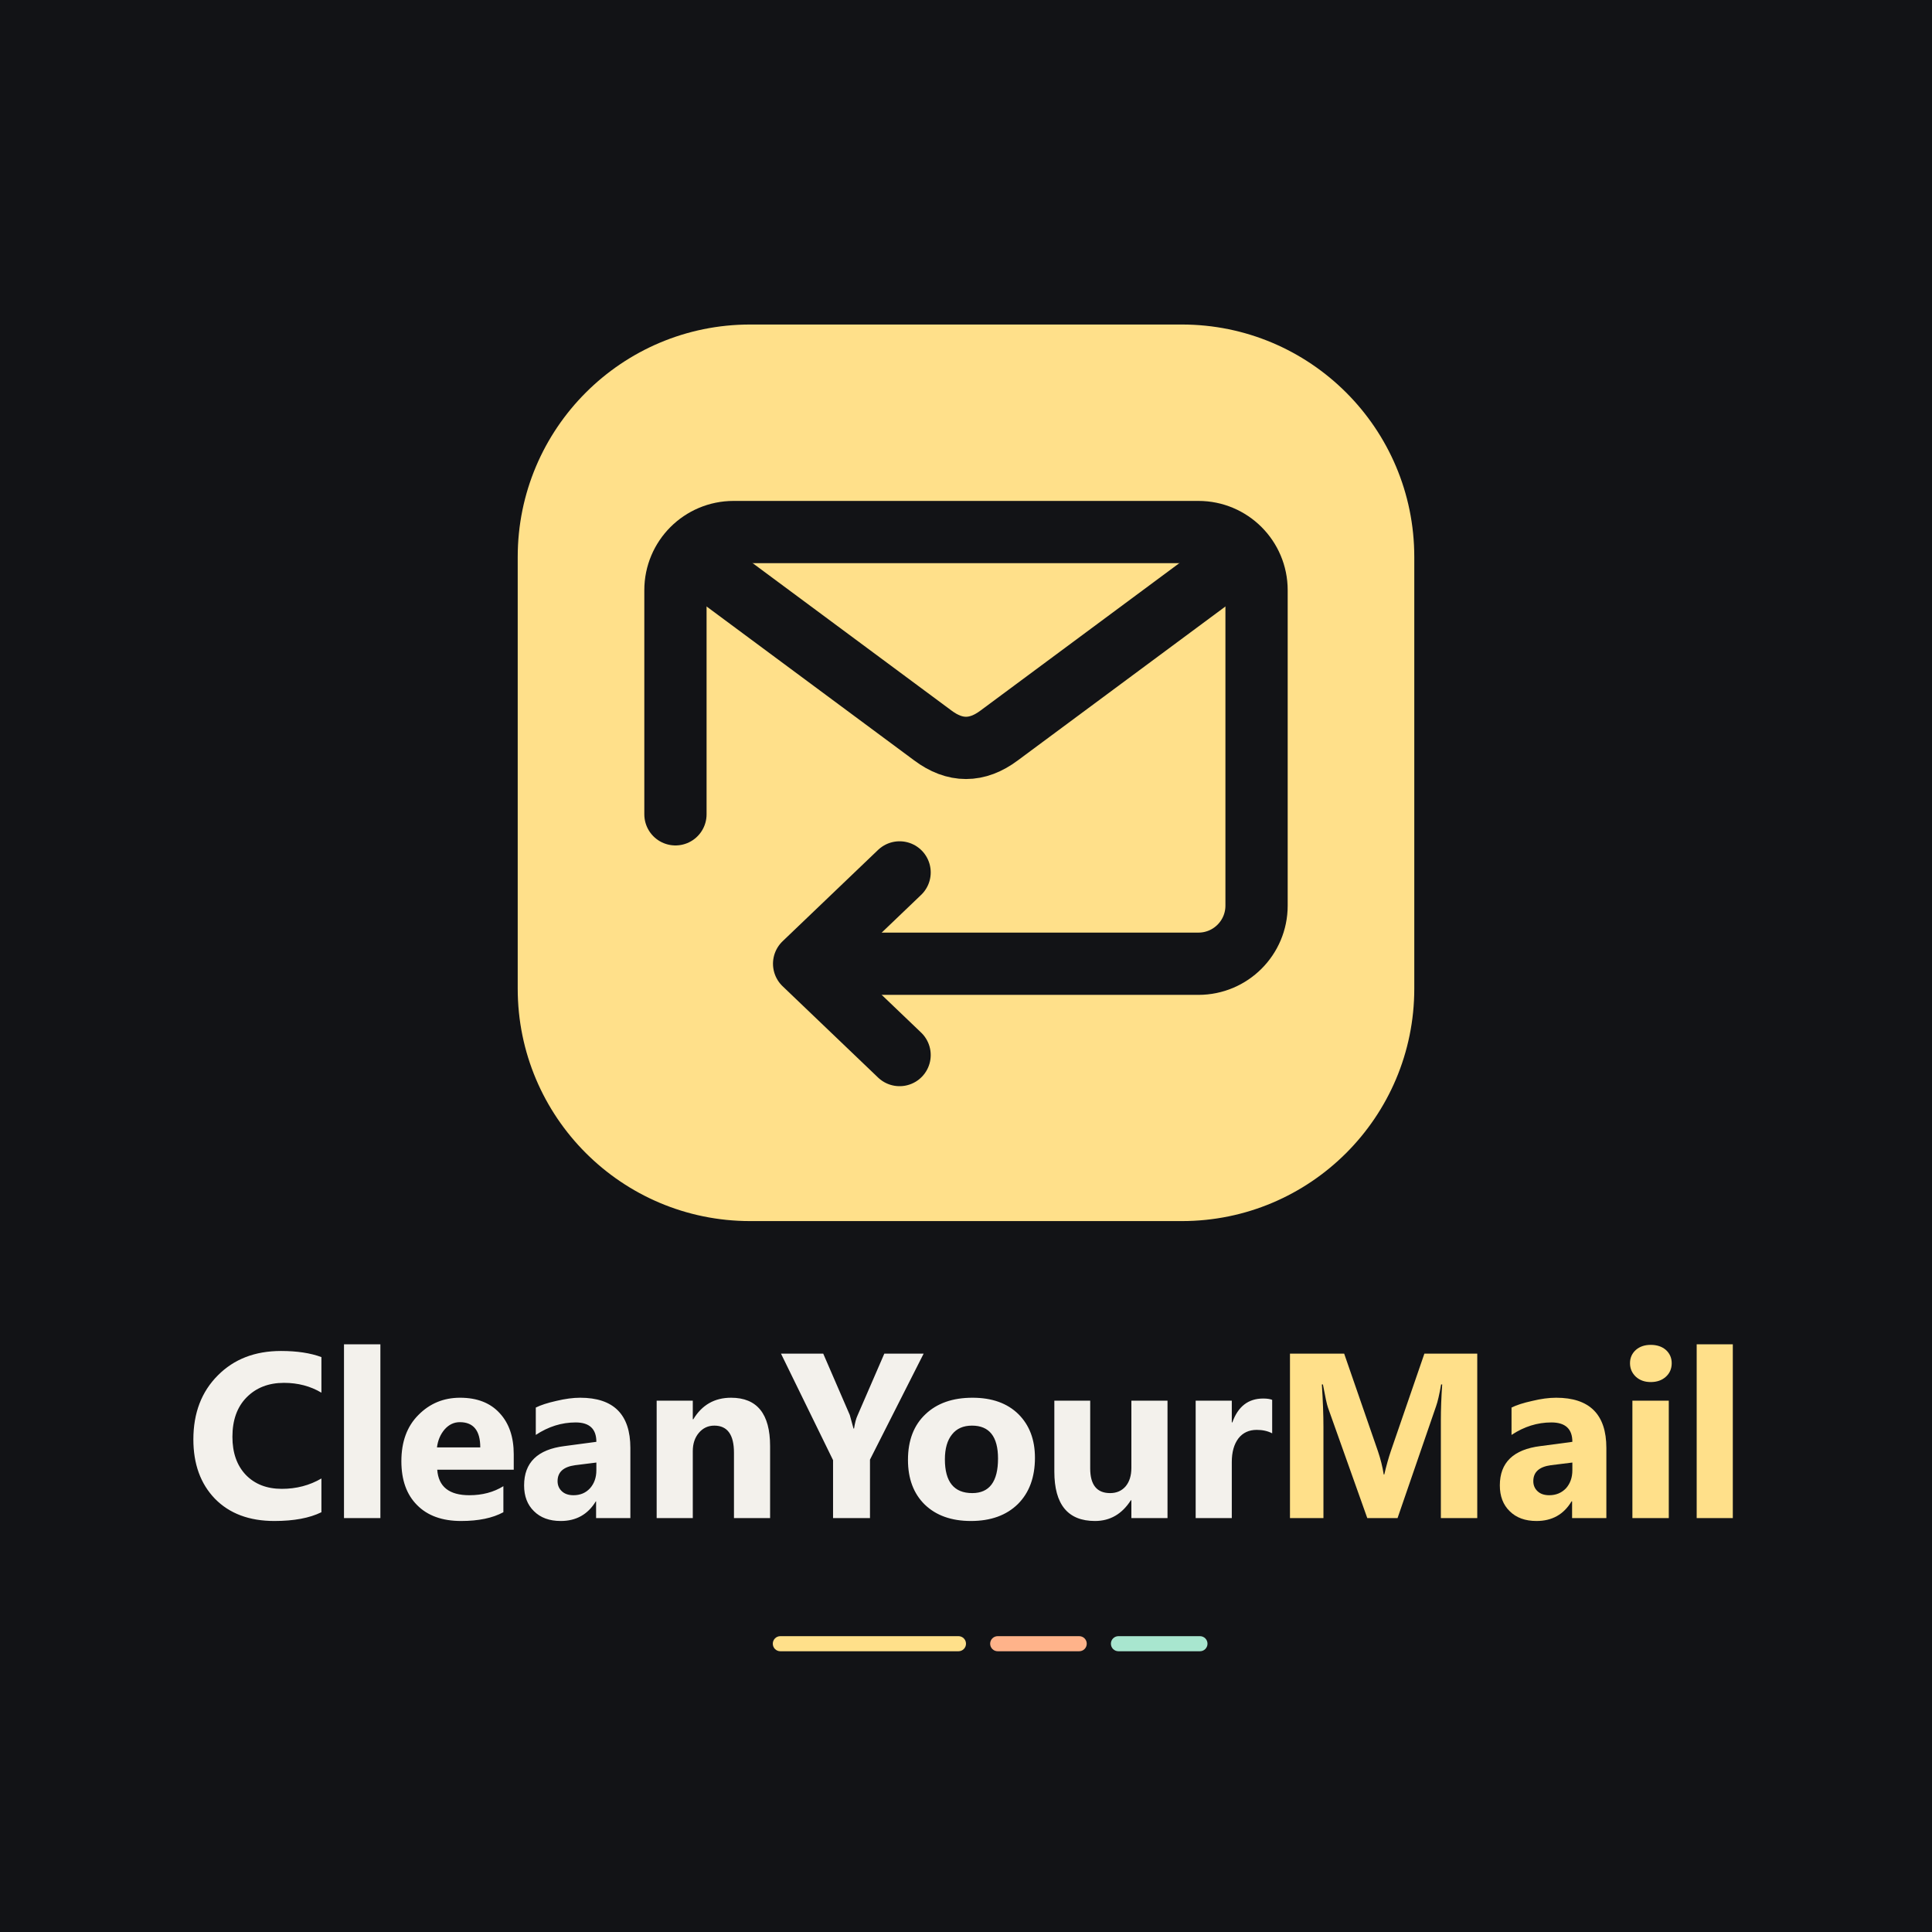
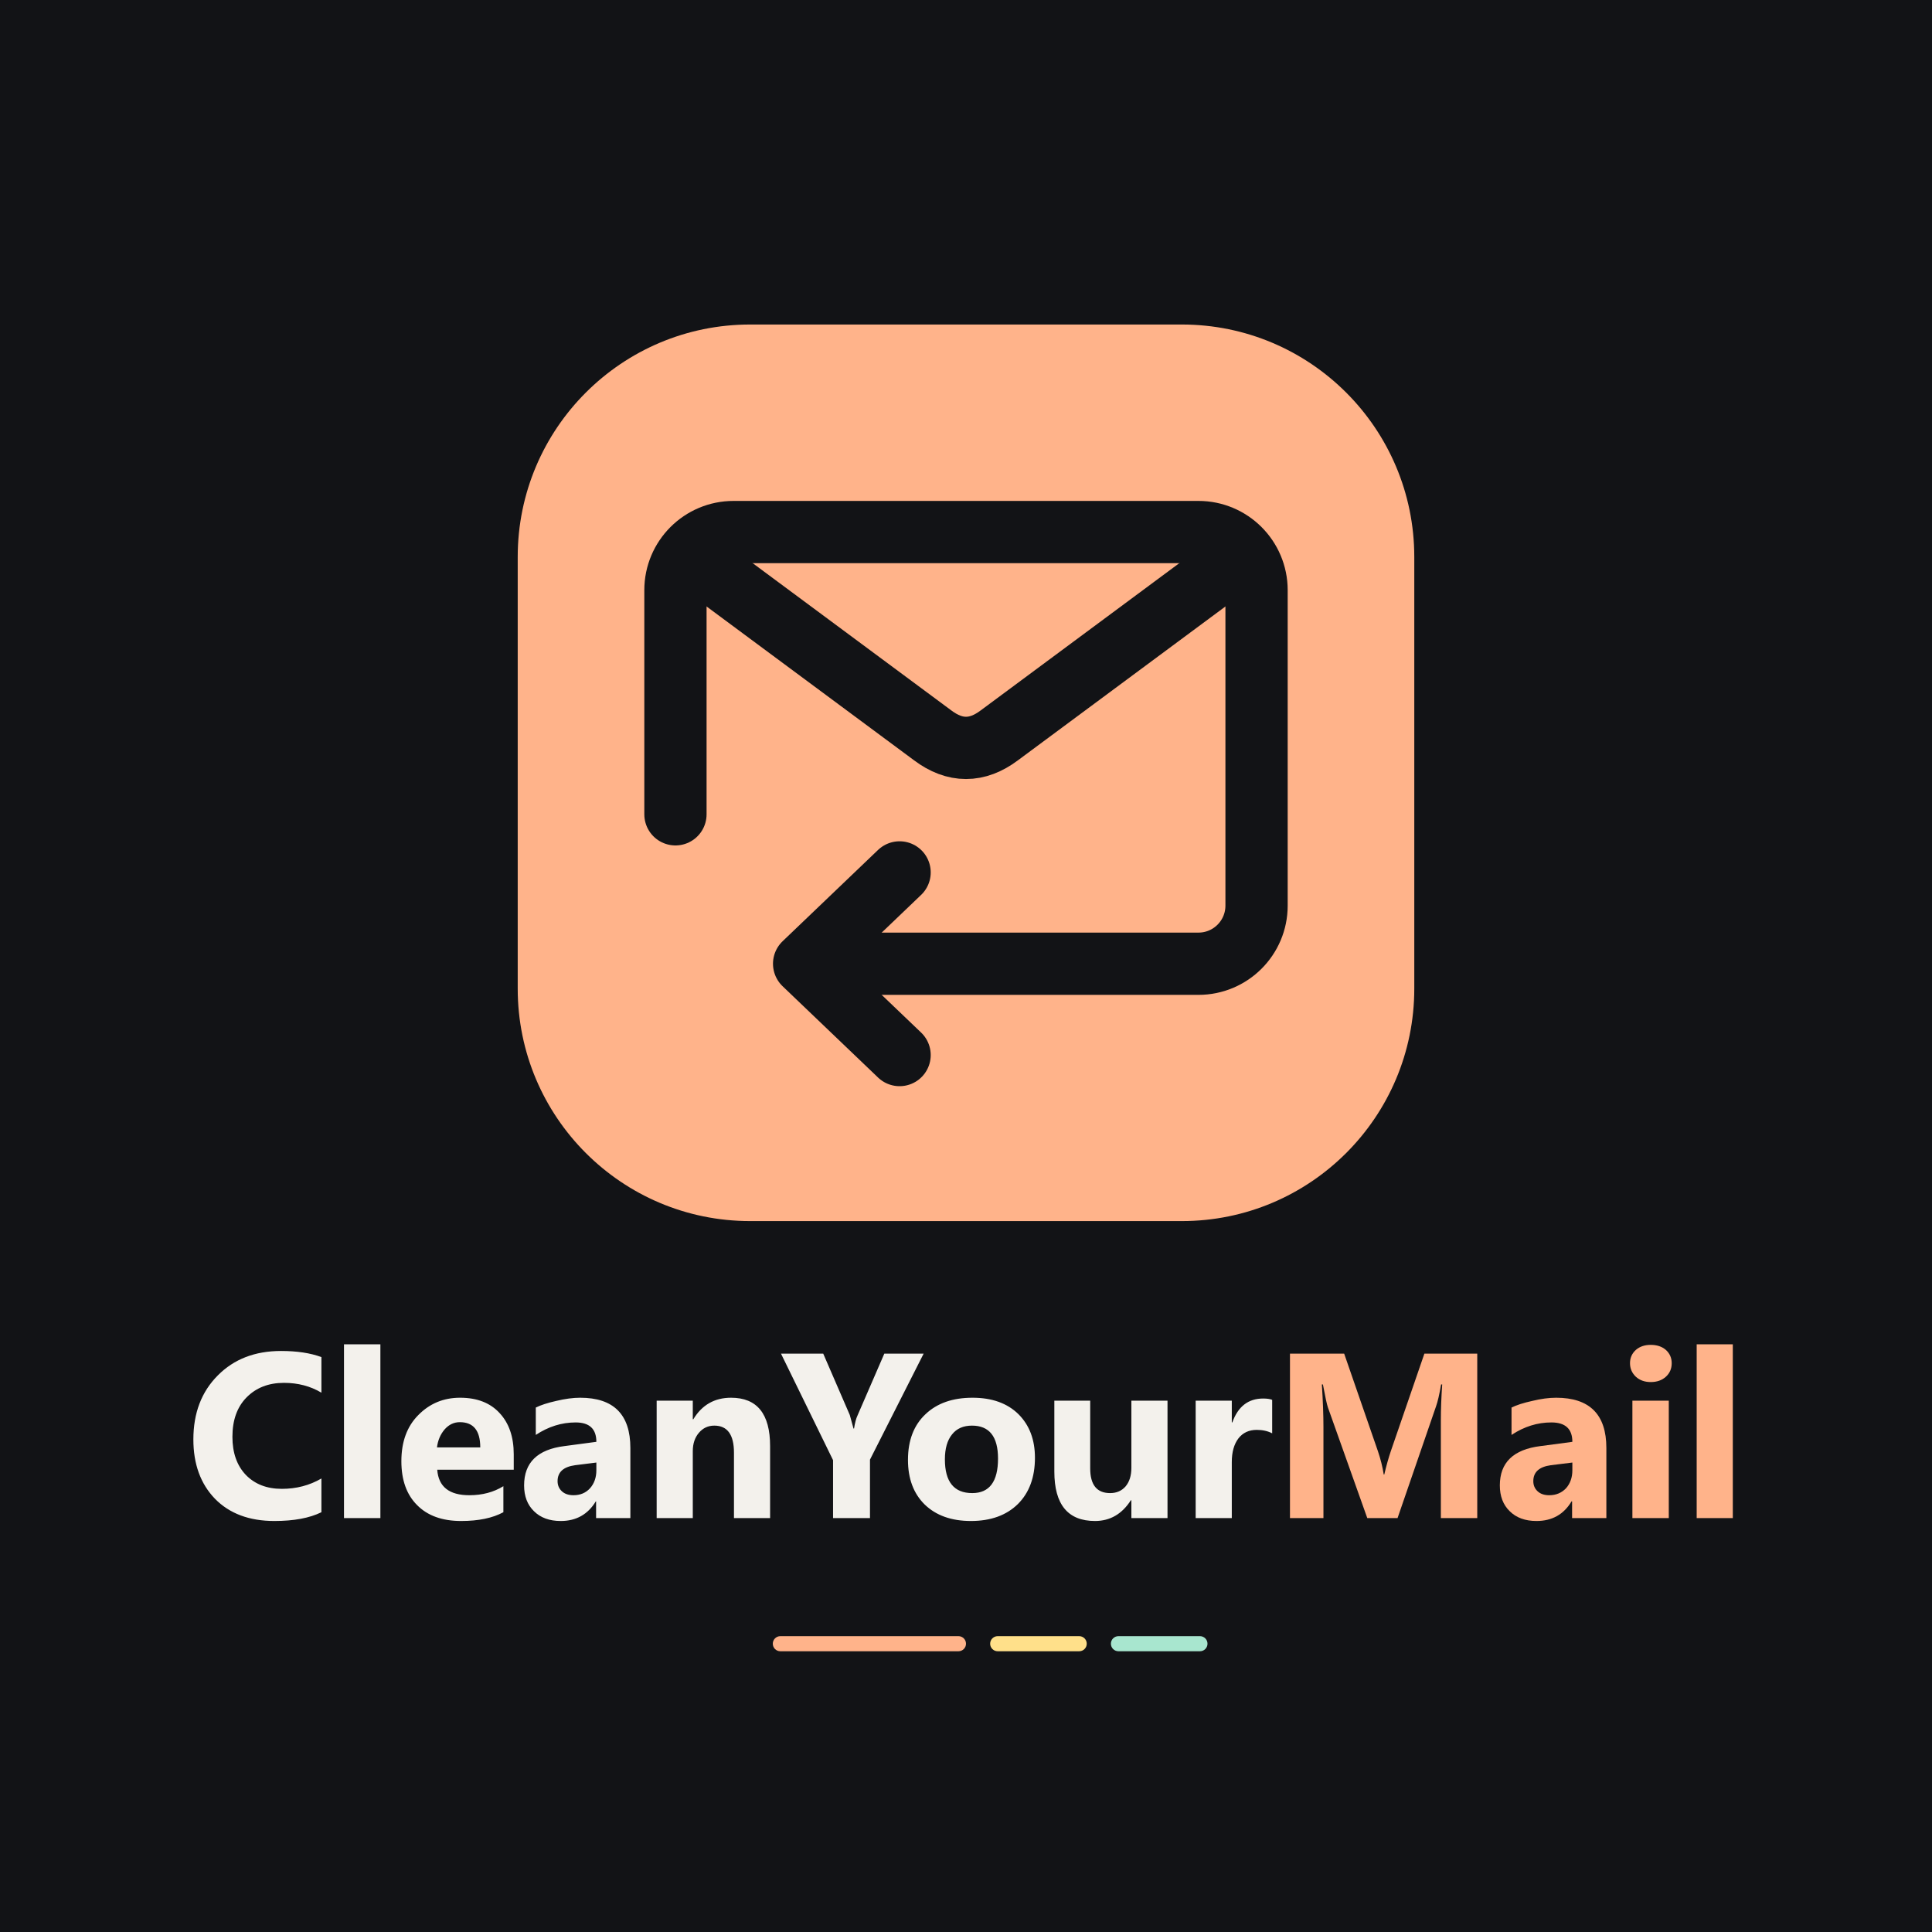
<svg xmlns="http://www.w3.org/2000/svg" width="640" height="640" viewBox="0 0 640 640" role="img" aria-labelledby="title desc">
  <rect width="640" height="640" fill="#121316" />
  <g transform="translate(144 80) scale(0.6875)">
-     <rect x="40" y="40" width="432" height="432" rx="112" fill="#FFE08A" />
+     <rect x="40" y="40" width="432" height="432" rx="112" fill="#FFB38A" />
    <g fill="none" stroke="#121316" stroke-width="30" stroke-linecap="round" stroke-linejoin="round">
      <path d="M116 276 V168 A28 28 0 0 1 144 140 H368 A28 28 0 0 1 396 168 V320 A28 28 0 0 1 368 348 H184" />
      <path d="M124 152 L240 238 Q256 250 272 238 L388 152" />
      <path d="M224 304 L178 348 L224 392" />
    </g>
  </g>
  <g transform="translate(54.2 436) scale(0.88)">
    <path fill="#F3F1EC" d="M59.4 73.8Q52.7 77.1 41.7 77.1Q27.5 77.1 19.3 68.7Q11.2 60.3 11.2 46.4Q11.2 31.5 20.4 22.3Q29.5 13.1 44.2 13.1Q53.2 13.1 59.4 15.4V28.8Q53.2 25.1 45.3 25.1Q36.6 25.1 31.2 30.6Q25.9 36 25.9 45.4Q25.9 54.4 30.9 59.7Q36 65 44.5 65Q52.7 65 59.4 61.1Z M81.6 76H67.9V10.6H81.6Z M131.8 57.8H103Q103.7 67.4 115.1 67.4Q122.4 67.4 127.9 64V73.8Q121.8 77.1 112 77.1Q101.3 77.1 95.4 71.1Q89.5 65.2 89.5 54.6Q89.5 43.6 95.9 37.2Q102.3 30.7 111.6 30.7Q121.2 30.7 126.5 36.5Q131.8 42.2 131.8 52ZM119.2 49.4Q119.2 39.9 111.5 39.9Q108.2 39.9 105.8 42.6Q103.4 45.4 102.9 49.4Z M175.7 76H162.8V69.7H162.7Q158.2 77.1 149.5 77.1Q143.1 77.1 139.4 73.4Q135.7 69.8 135.7 63.7Q135.7 50.8 150.9 48.9L162.9 47.3Q162.9 40 155.1 40Q147.2 40 140.1 44.7V34.4Q142.9 33 147.8 31.9Q152.8 30.7 156.8 30.7Q175.7 30.7 175.7 49.6ZM162.9 58V55.1L154.9 56.1Q148.3 57 148.3 62.1Q148.3 64.4 149.9 65.9Q151.5 67.4 154.3 67.4Q158.1 67.4 160.5 64.8Q162.9 62.1 162.9 58Z M228.3 76H214.7V51.4Q214.7 41.2 207.3 41.2Q203.8 41.2 201.5 43.9Q199.2 46.6 199.2 50.8V76H185.6V31.8H199.2V38.8H199.4Q204.3 30.7 213.6 30.7Q228.3 30.7 228.3 48.9Z M286.1 14.1 265.9 54V76H252V54.2L232.4 14.1H248.3L258.3 37.2Q258.5 37.9 259.7 42.3H259.9Q260.4 39.1 261.2 37.4L271.3 14.1Z M303.9 77.1Q292.9 77.1 286.5 70.9Q280.2 64.7 280.2 54.1Q280.2 43.1 286.8 36.9Q293.3 30.7 304.5 30.7Q315.5 30.7 321.8 36.9Q328 43.1 328 53.3Q328 64.3 321.6 70.7Q315.1 77.1 303.9 77.1ZM304.3 41.2Q299.4 41.2 296.8 44.5Q294.1 47.8 294.1 53.9Q294.1 66.6 304.4 66.6Q314.1 66.6 314.1 53.6Q314.1 41.2 304.3 41.2Z M377.9 76H364.3V69.3H364.1Q359.1 77.1 350.6 77.1Q335.3 77.1 335.3 58.5V31.8H348.8V57.3Q348.8 66.6 356.3 66.6Q359.9 66.6 362.1 64.1Q364.3 61.5 364.3 57.1V31.8H377.9Z M417.3 44.1Q414.8 42.8 411.5 42.8Q407.1 42.8 404.6 46Q402.1 49.3 402.1 54.9V76H388.5V31.8H402.1V40H402.3Q405.5 31 413.9 31Q416.1 31 417.3 31.5Z" />
-     <path fill="#FFE08A" d="M494.5 76H480.8V39Q480.8 33 481.3 25.7H480.9Q479.9 31.4 479 33.9L464.5 76H453.1L438.3 34.4Q437.7 32.7 436.4 25.7H436Q436.6 34.9 436.6 41.8V76H424V14.1H444.4L457.1 50.8Q458.6 55.2 459.3 59.6H459.5Q460.7 54.5 462 50.7L474.6 14.1H494.5Z M543.1 76H530.2V69.7H530Q525.6 77.1 516.8 77.1Q510.4 77.1 506.7 73.4Q503 69.8 503 63.7Q503 50.8 518.3 48.9L530.3 47.3Q530.3 40 522.4 40Q514.5 40 507.4 44.7V34.4Q510.2 33 515.2 31.9Q520.1 30.7 524.2 30.7Q543.1 30.7 543.1 49.6ZM530.3 58V55.1L522.2 56.1Q515.6 57 515.6 62.1Q515.6 64.4 517.2 65.9Q518.8 67.4 521.6 67.4Q525.4 67.4 527.9 64.8Q530.3 62.1 530.3 58Z M559.8 24.8Q556.4 24.8 554.2 22.8Q552 20.7 552 17.7Q552 14.7 554.2 12.7Q556.4 10.8 559.8 10.8Q563.3 10.8 565.5 12.7Q567.7 14.7 567.7 17.7Q567.7 20.8 565.5 22.8Q563.3 24.8 559.8 24.8ZM566.6 76H552.9V31.8H566.6Z M590.7 76H577.1V10.6H590.7Z" />
+     <path fill="#FFB38A" d="M494.5 76H480.8V39Q480.8 33 481.3 25.7H480.9Q479.9 31.4 479 33.9L464.5 76H453.1L438.3 34.4Q437.7 32.7 436.4 25.7H436Q436.6 34.9 436.6 41.8V76H424V14.1H444.4L457.1 50.8Q458.6 55.2 459.3 59.6H459.5Q460.7 54.5 462 50.7L474.6 14.1H494.5Z M543.1 76H530.2V69.7H530Q525.6 77.1 516.8 77.1Q510.4 77.1 506.7 73.4Q503 69.8 503 63.7Q503 50.8 518.3 48.9L530.3 47.3Q530.3 40 522.4 40Q514.5 40 507.4 44.7V34.4Q510.2 33 515.2 31.9Q520.1 30.7 524.2 30.7Q543.1 30.7 543.1 49.6ZM530.3 58V55.1L522.2 56.1Q515.6 57 515.6 62.1Q515.6 64.4 517.2 65.9Q518.8 67.4 521.6 67.4Q525.4 67.4 527.9 64.8Q530.3 62.1 530.3 58Z M559.8 24.8Q556.4 24.8 554.2 22.8Q552 20.7 552 17.7Q552 14.7 554.2 12.7Q556.4 10.8 559.8 10.8Q563.3 10.8 565.5 12.7Q567.7 14.7 567.7 17.7Q567.7 20.8 565.5 22.8Q563.3 24.8 559.8 24.8ZM566.6 76H552.9V31.8H566.6Z M590.7 76H577.1V10.6H590.7Z" />
  </g>
  <g transform="translate(256 542)">
-     <rect x="0" y="0" width="64" height="5" rx="2.5" fill="#FFE08A" />
-     <rect x="72" y="0" width="32" height="5" rx="2.5" fill="#FFB38A" />
+     <rect x="0" y="0" width="64" height="5" rx="2.5" fill="#FFB38A" />
+     <rect x="72" y="0" width="32" height="5" rx="2.5" fill="#FFE08A" />
    <rect x="112" y="0" width="32" height="5" rx="2.5" fill="#A8E6CF" />
  </g>
</svg>
